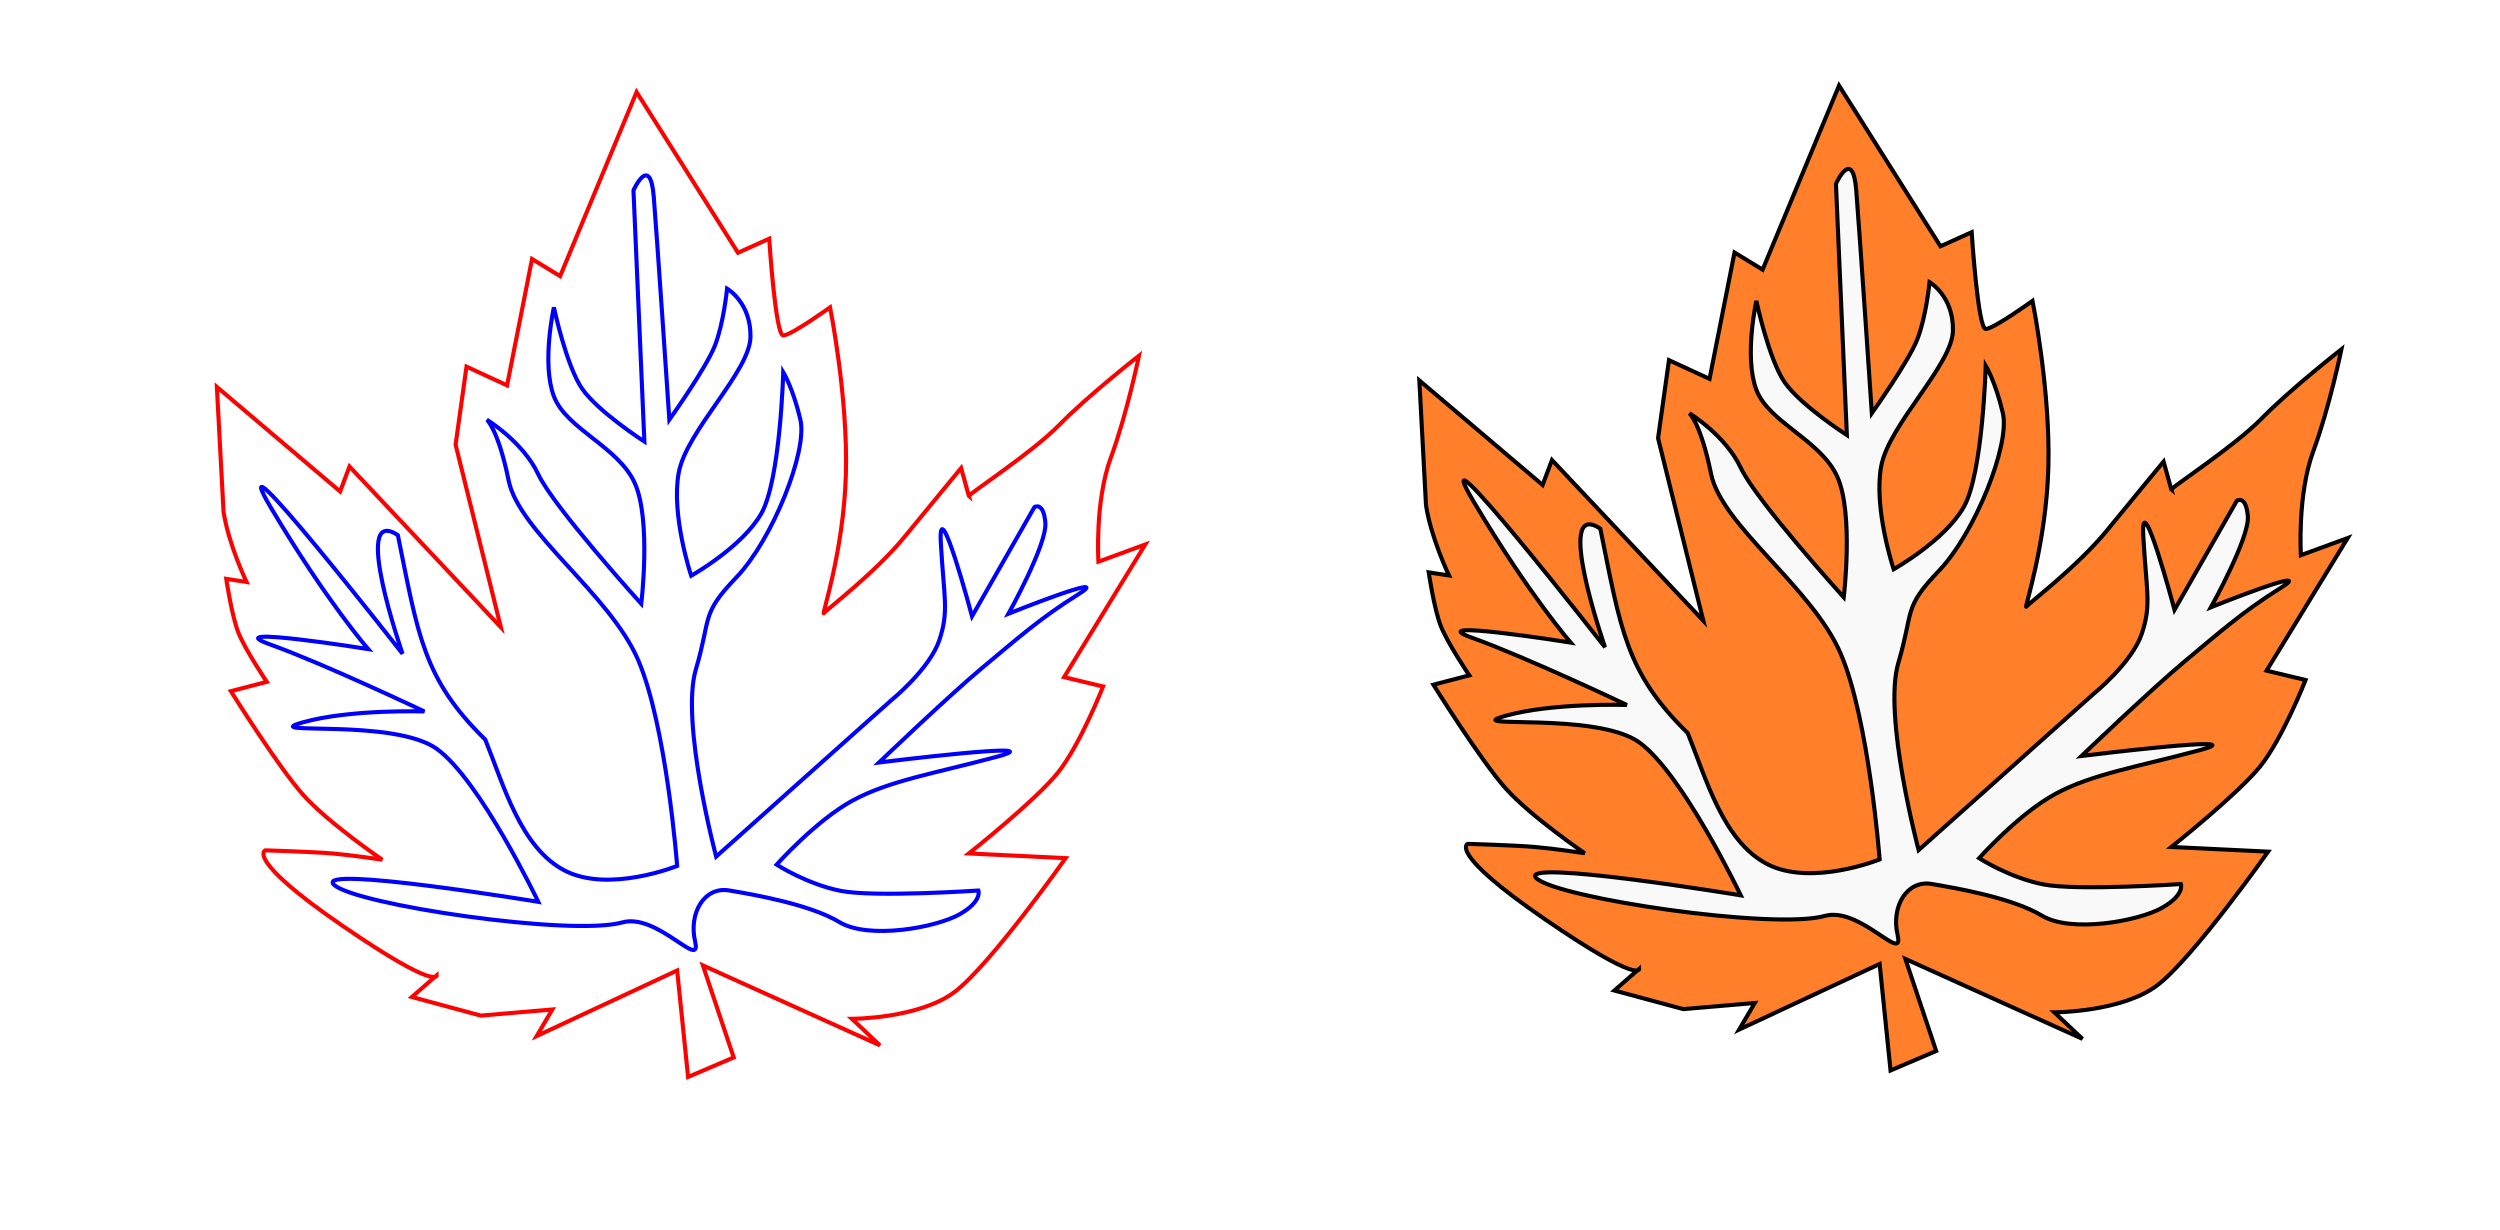
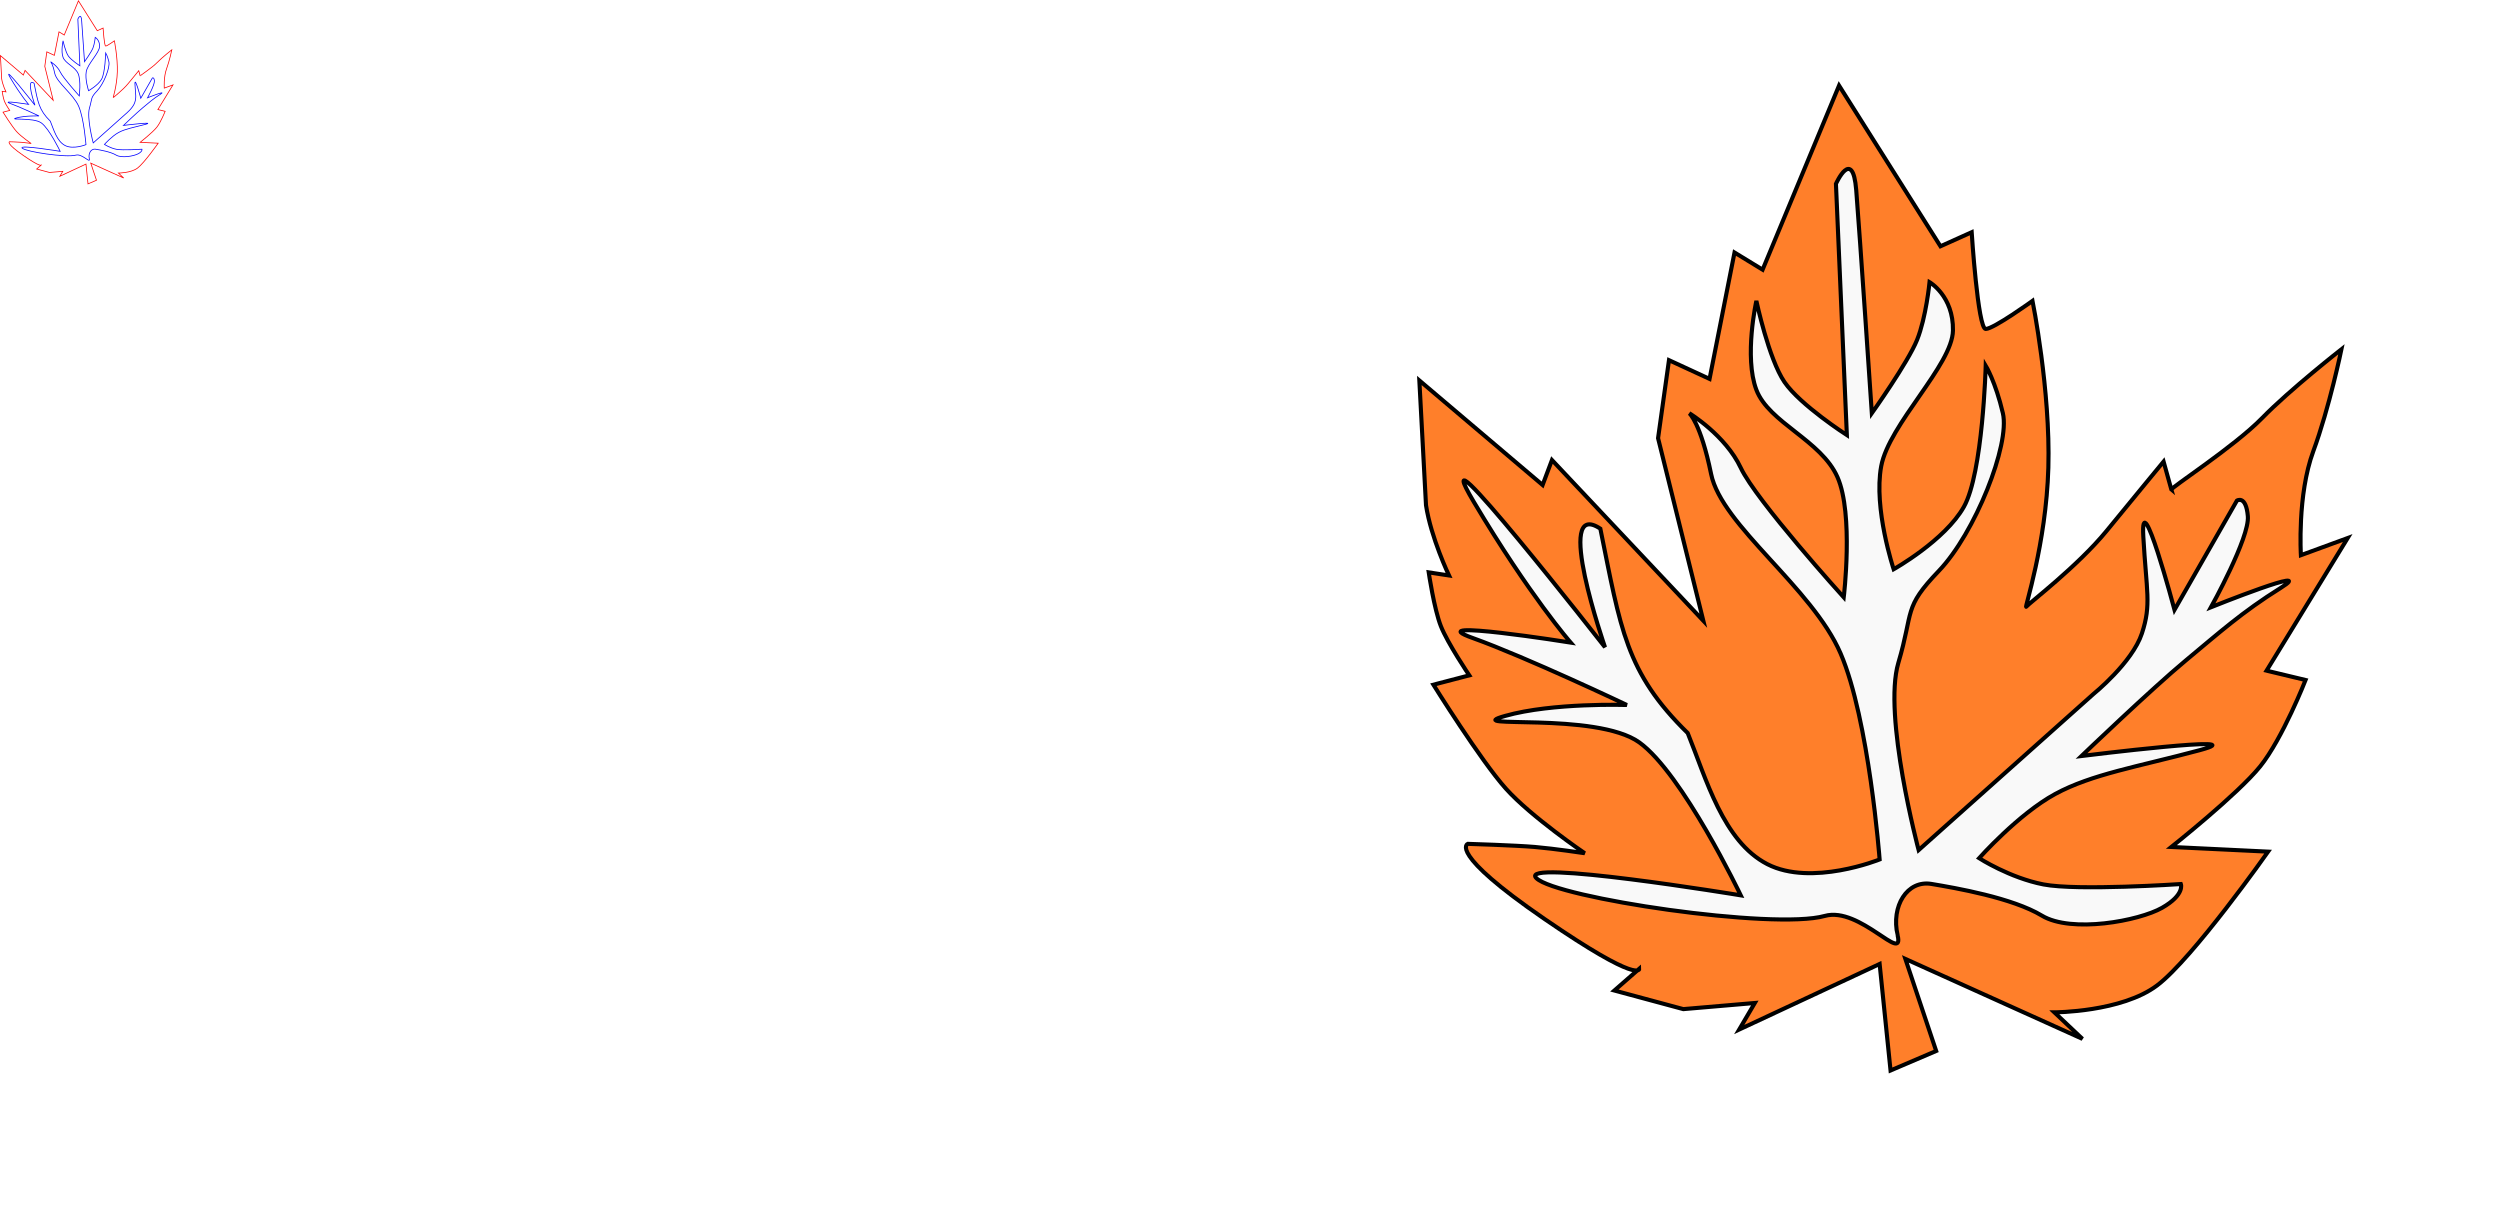
<svg xmlns="http://www.w3.org/2000/svg" width="1220mm" height="600mm" viewBox="0 0 1220 600" version="1.1" id="svg5">
  <defs id="defs2" />
  <g id="layer1">
-     <path style="fill:none;stroke:#ff0000;stroke-width:2;stroke-linecap:butt;stroke-linejoin:miter;stroke-miterlimit:4;stroke-dasharray:none;stroke-opacity:1" d="m 330.449,473.593 -68.526,31.979 7.614,-12.944 -34.884,2.99 -33.642,-9.082 12.182,-10.66 c 0,0 0.864,8.155 -46.446,-24.365 -47.309,-32.52 -37.309,-36.547 -37.309,-36.547 0,0 23.22,0.708 32.74,1.523 9.52,0.815 24.365,3.046 24.365,3.046 0,0 -26.144,-17.774 -38.454,-31.48 -12.309,-13.705 -35.403,-50.752 -35.403,-50.752 L 130.2,332.733 c 0,0 -10.563,-15.628 -13.863,-24.003 -3.299,-8.375 -5.934,-26.25 -5.934,-26.25 l 9.898,1.523 c 0,0 -8.808,-18.431 -11.219,-34.294 l -3.248,-60.882 60.151,51.014 4.568,-12.182 73.856,78.425 c 0,0 -8.271,-33.367 -11.951,-48.215 -3.68,-14.847 -10.13,-40.87 -10.13,-40.87 0,0 2.037,-14.55 2.925,-20.895 0.888,-6.345 2.405,-17.176 2.405,-17.176 l 19.797,9.137 c 0,0 4.798,-24.29 6.828,-34.569 l 5.354,-27.105 13.705,8.375 c 0,0 14.065,-33.87 20.283,-48.844 6.218,-14.974 17.026,-41.002 17.026,-41.002 l 25.586,40.545 23.905,37.88 15.228,-6.853 c 0,0 3.046,47.207 6.853,47.207 3.807,0 22.842,-13.705 22.842,-13.705 0,0 8.802,43.83 7.725,81.408 -1.077,37.578 -11.986,69.448 -10.77,67.827 1.218,-1.624 25.092,-19.757 39.165,-36.955 14.072,-17.198 27.839,-33.856 27.839,-33.856 l 3.807,13.705 c -0.826,-0.66 30.589,-20.923 44.251,-34.917 13.662,-13.994 38.742,-33.61 38.742,-33.61 0,0 -5.885,28.474 -13.753,49.793 -7.868,21.319 -6.043,50.712 -6.043,50.712 l 22.842,-8.375 c 0,0 -12.952,21.172 -19.551,31.959 -6.599,10.787 -20.042,32.761 -20.042,32.761 l 19.035,4.568 c 0,0 -11.218,28.557 -22.132,42.135 -10.913,13.578 -43.349,39.335 -43.349,39.335 l 47.207,2.284 c 0,0 -36.81,52.229 -54.196,65.3 -17.385,13.071 -50.117,13.125 -50.117,13.125 l 13.705,12.944 -86.419,-39.022 15.038,44.923 -22.271,9.518 z" id="path152596" />
-     <path style="fill:none;stroke:#0000ff;stroke-width:2;stroke-linecap:butt;stroke-linejoin:miter;stroke-miterlimit:4;stroke-dasharray:none;stroke-opacity:1" d="m 339.232,459.566 c 3.305,14.254 -18.484,-14.2 -35.542,-9.427 -25.027,7.003 -130.935,-8.748 -140.75,-18.423 -9.815,-9.676 99.744,8.375 99.744,8.375 0,0 -28.386,-59.408 -49.491,-74.618 -21.105,-15.21 -88.674,-6.377 -65.481,-12.944 23.193,-6.567 59.389,-5.33 59.389,-5.33 0,0 -48.652,-23.15 -75.379,-32.74 -26.727,-9.59 47.968,2.284 47.968,2.284 0,0 -19.988,-22.816 -47.207,-68.526 -27.219,-45.71 63.958,70.811 63.958,70.811 0,0 -25.464,-73.226 -2.284,-57.867 9.944,48.95 12.356,70.131 42.639,99.744 9.019,22.26 17.255,52.824 38.832,63.958 21.577,11.134 54.821,-2.284 54.821,-2.284 0,0 -5.188,-68.31 -19.035,-100.505 -13.847,-32.195 -58.067,-62.418 -63.197,-87.561 -5.13,-25.143 -10.66,-29.695 -10.66,-29.695 0,0 17.648,10.722 25.126,26.649 7.479,15.927 50.253,63.197 50.253,63.197 0,0 4.9,-40.552 -3.046,-58.628 -7.946,-18.076 -33.502,-26.549 -39.593,-42.639 -6.091,-16.09 2e-5,-43.4 2e-5,-43.4 0,0 6.003,28.33 13.705,39.593 7.702,11.263 30.456,25.888 30.456,25.888 L 309.13,92.891 c 0,0 8.173,-18.263 9.898,3.046 1.725,21.309 7.614,108.881 7.614,108.881 0,0 17.668,-24.829 22.081,-35.786 4.413,-10.957 6.091,-28.172 6.091,-28.172 0,0 11.722,6.747 11.421,23.604 -0.301,16.856 -31.219,45.666 -35.025,66.242 -3.805,20.576 6.091,50.253 6.091,50.253 0,0 25.004,-14.019 34.263,-30.456 9.26,-16.437 10.66,-68.907 10.66,-68.907 0,0 4.794,7.874 8.375,23.223 3.581,15.349 -13.655,58.565 -31.218,76.902 -17.563,18.337 -12.179,19.221 -19.796,44.923 -7.617,25.702 9.898,91.368 9.898,91.368 l 85.277,-76.14 c 0,0 18.968,-15.301 23.68,-29.602 4.712,-14.301 2.202,-20.303 0.685,-47.299 -1.517,-26.996 15.228,35.786 15.228,35.786 l 30.456,-53.298 c 0,0 4.424,-2.866 5.33,7.614 0.906,10.48 -17.997,44.423 -17.997,44.423 0,0 52.886,-21.215 33.986,-9.398 -18.9,11.817 -29.974,21.846 -46.353,35.432 -16.38,13.587 -50.807,46.56 -50.807,46.56 0,0 87.751,-10.896 57.567,-2.807 -30.184,8.089 -52.529,11.641 -70.419,21.358 -17.89,9.717 -37.124,31.31 -37.124,31.31 0,0 14.884,9.596 31.402,12.813 16.519,3.217 67.058,-0.185 67.058,-0.185 0,0 2.08,5.195 -9.191,11.606 -11.271,6.411 -44.222,12.508 -58.628,3.807 -14.406,-8.701 -42.075,-13.488 -53.904,-15.467 -11.829,-1.979 -19.803,10.789 -16.498,25.043 z" id="path157081" />
+     <g id="g1722" transform="matrix(0.1858527,0,0,0.1858527,-19.46119,-7.946661)">
+       <path style="fill:none;stroke:#ff0000;stroke-width:2;stroke-linecap:butt;stroke-linejoin:miter;stroke-miterlimit:4;stroke-dasharray:none;stroke-opacity:1" d="m 330.449,473.593 -68.526,31.979 7.614,-12.944 -34.884,2.99 -33.642,-9.082 12.182,-10.66 c 0,0 0.864,8.155 -46.446,-24.365 -47.309,-32.52 -37.309,-36.547 -37.309,-36.547 0,0 23.22,0.708 32.74,1.523 9.52,0.815 24.365,3.046 24.365,3.046 0,0 -26.144,-17.774 -38.454,-31.48 -12.309,-13.705 -35.403,-50.752 -35.403,-50.752 L 130.2,332.733 c 0,0 -10.563,-15.628 -13.863,-24.003 -3.299,-8.375 -5.934,-26.25 -5.934,-26.25 l 9.898,1.523 c 0,0 -8.808,-18.431 -11.219,-34.294 l -3.248,-60.882 60.151,51.014 4.568,-12.182 73.856,78.425 c 0,0 -8.271,-33.367 -11.951,-48.215 -3.68,-14.847 -10.13,-40.87 -10.13,-40.87 0,0 2.037,-14.55 2.925,-20.895 0.888,-6.345 2.405,-17.176 2.405,-17.176 l 19.797,9.137 c 0,0 4.798,-24.29 6.828,-34.569 l 5.354,-27.105 13.705,8.375 c 0,0 14.065,-33.87 20.283,-48.844 6.218,-14.974 17.026,-41.002 17.026,-41.002 l 25.586,40.545 23.905,37.88 15.228,-6.853 c 0,0 3.046,47.207 6.853,47.207 3.807,0 22.842,-13.705 22.842,-13.705 0,0 8.802,43.83 7.725,81.408 -1.077,37.578 -11.986,69.448 -10.77,67.827 1.218,-1.624 25.092,-19.757 39.165,-36.955 14.072,-17.198 27.839,-33.856 27.839,-33.856 l 3.807,13.705 c -0.826,-0.66 30.589,-20.923 44.251,-34.917 13.662,-13.994 38.742,-33.61 38.742,-33.61 0,0 -5.885,28.474 -13.753,49.793 -7.868,21.319 -6.043,50.712 -6.043,50.712 l 22.842,-8.375 c 0,0 -12.952,21.172 -19.551,31.959 -6.599,10.787 -20.042,32.761 -20.042,32.761 l 19.035,4.568 c 0,0 -11.218,28.557 -22.132,42.135 -10.913,13.578 -43.349,39.335 -43.349,39.335 l 47.207,2.284 c 0,0 -36.81,52.229 -54.196,65.3 -17.385,13.071 -50.117,13.125 -50.117,13.125 l 13.705,12.944 -86.419,-39.022 15.038,44.923 -22.271,9.518 z" id="path152596" />
+       <path style="fill:none;stroke:#0000ff;stroke-width:2;stroke-linecap:butt;stroke-linejoin:miter;stroke-miterlimit:4;stroke-dasharray:none;stroke-opacity:1" d="m 339.232,459.566 c 3.305,14.254 -18.484,-14.2 -35.542,-9.427 -25.027,7.003 -130.935,-8.748 -140.75,-18.423 -9.815,-9.676 99.744,8.375 99.744,8.375 0,0 -28.386,-59.408 -49.491,-74.618 -21.105,-15.21 -88.674,-6.377 -65.481,-12.944 23.193,-6.567 59.389,-5.33 59.389,-5.33 0,0 -48.652,-23.15 -75.379,-32.74 -26.727,-9.59 47.968,2.284 47.968,2.284 0,0 -19.988,-22.816 -47.207,-68.526 -27.219,-45.71 63.958,70.811 63.958,70.811 0,0 -25.464,-73.226 -2.284,-57.867 9.944,48.95 12.356,70.131 42.639,99.744 9.019,22.26 17.255,52.824 38.832,63.958 21.577,11.134 54.821,-2.284 54.821,-2.284 0,0 -5.188,-68.31 -19.035,-100.505 -13.847,-32.195 -58.067,-62.418 -63.197,-87.561 -5.13,-25.143 -10.66,-29.695 -10.66,-29.695 0,0 17.648,10.722 25.126,26.649 7.479,15.927 50.253,63.197 50.253,63.197 0,0 4.9,-40.552 -3.046,-58.628 -7.946,-18.076 -33.502,-26.549 -39.593,-42.639 -6.091,-16.09 2e-5,-43.4 2e-5,-43.4 0,0 6.003,28.33 13.705,39.593 7.702,11.263 30.456,25.888 30.456,25.888 L 309.13,92.891 c 0,0 8.173,-18.263 9.898,3.046 1.725,21.309 7.614,108.881 7.614,108.881 0,0 17.668,-24.829 22.081,-35.786 4.413,-10.957 6.091,-28.172 6.091,-28.172 0,0 11.722,6.747 11.421,23.604 -0.301,16.856 -31.219,45.666 -35.025,66.242 -3.805,20.576 6.091,50.253 6.091,50.253 0,0 25.004,-14.019 34.263,-30.456 9.26,-16.437 10.66,-68.907 10.66,-68.907 0,0 4.794,7.874 8.375,23.223 3.581,15.349 -13.655,58.565 -31.218,76.902 -17.563,18.337 -12.179,19.221 -19.796,44.923 -7.617,25.702 9.898,91.368 9.898,91.368 l 85.277,-76.14 c 0,0 18.968,-15.301 23.68,-29.602 4.712,-14.301 2.202,-20.303 0.685,-47.299 -1.517,-26.996 15.228,35.786 15.228,35.786 l 30.456,-53.298 c 0,0 4.424,-2.866 5.33,7.614 0.906,10.48 -17.997,44.423 -17.997,44.423 0,0 52.886,-21.215 33.986,-9.398 -18.9,11.817 -29.974,21.846 -46.353,35.432 -16.38,13.587 -50.807,46.56 -50.807,46.56 0,0 87.751,-10.896 57.567,-2.807 -30.184,8.089 -52.529,11.641 -70.419,21.358 -17.89,9.717 -37.124,31.31 -37.124,31.31 0,0 14.884,9.596 31.402,12.813 16.519,3.217 67.058,-0.185 67.058,-0.185 0,0 2.08,5.195 -9.191,11.606 -11.271,6.411 -44.222,12.508 -58.628,3.807 -14.406,-8.701 -42.075,-13.488 -53.904,-15.467 -11.829,-1.979 -19.803,10.789 -16.498,25.043 z" id="path157081" />
+     </g>
    <path style="fill:#ff7f2a;stroke:#000000;stroke-width:2;stroke-linecap:butt;stroke-linejoin:miter;stroke-miterlimit:4;stroke-dasharray:none;stroke-opacity:1" d="m 917.257,470.427 -68.526,31.979 7.614,-12.944 -34.884,2.99 -33.642,-9.082 12.182,-10.66 c 0,0 0.864,8.155 -46.446,-24.365 -47.309,-32.52 -37.309,-36.547 -37.309,-36.547 0,0 23.22,0.708 32.74,1.523 9.52,0.815 24.365,3.046 24.365,3.046 0,0 -26.144,-17.774 -38.454,-31.48 -12.309,-13.705 -35.403,-50.752 -35.403,-50.752 l 17.512,-4.568 c 0,0 -10.563,-15.628 -13.863,-24.003 -3.299,-8.375 -5.934,-26.25 -5.934,-26.25 l 9.898,1.523 c 0,0 -8.808,-18.431 -11.219,-34.294 l -3.248,-60.882 60.151,51.014 4.568,-12.182 73.856,78.425 c 0,0 -8.271,-33.367 -11.951,-48.215 -3.68,-14.847 -10.13,-40.87 -10.13,-40.87 0,0 2.037,-14.55 2.925,-20.895 0.888,-6.345 2.405,-17.176 2.405,-17.176 l 19.797,9.137 c 0,0 4.798,-24.29 6.828,-34.569 l 5.354,-27.105 13.705,8.375 c 0,0 14.065,-33.87 20.283,-48.844 6.218,-14.974 17.026,-41.002 17.026,-41.002 l 25.586,40.545 23.905,37.88 15.228,-6.853 c 0,0 3.046,47.207 6.853,47.207 3.807,0 22.842,-13.705 22.842,-13.705 0,0 8.802,43.83 7.725,81.408 -1.077,37.578 -11.986,69.448 -10.77,67.827 1.218,-1.624 25.092,-19.757 39.165,-36.955 14.072,-17.198 27.839,-33.856 27.839,-33.856 l 3.807,13.705 c -0.826,-0.66 30.589,-20.923 44.251,-34.917 13.662,-13.994 38.742,-33.61 38.742,-33.61 0,0 -5.885,28.474 -13.753,49.793 -7.868,21.319 -6.043,50.712 -6.043,50.712 l 22.842,-8.375 c 0,0 -12.952,21.172 -19.551,31.959 -6.599,10.787 -20.042,32.761 -20.042,32.761 l 19.035,4.568 c 0,0 -11.218,28.557 -22.131,42.135 -10.914,13.578 -43.349,39.335 -43.349,39.335 l 47.207,2.284 c 0,0 -36.81,52.229 -54.196,65.3 -17.385,13.071 -50.117,13.125 -50.117,13.125 l 13.705,12.944 -86.419,-39.022 15.038,44.923 -22.271,9.518 z" id="path152596-9" />
    <path style="fill:#f9f9f9;stroke:#000000;stroke-width:2;stroke-linecap:butt;stroke-linejoin:miter;stroke-miterlimit:4;stroke-dasharray:none;stroke-opacity:1" d="m 926.041,456.4 c 3.305,14.254 -18.484,-14.2 -35.542,-9.427 -25.027,7.003 -130.935,-8.748 -140.75,-18.423 -9.815,-9.676 99.744,8.375 99.744,8.375 0,0 -28.386,-59.408 -49.491,-74.618 -21.105,-15.21 -88.674,-6.377 -65.481,-12.944 23.193,-6.567 59.389,-5.33 59.389,-5.33 0,0 -48.652,-23.15 -75.379,-32.74 -26.727,-9.59 47.968,2.284 47.968,2.284 0,0 -19.988,-22.816 -47.207,-68.526 -27.219,-45.71 63.958,70.811 63.958,70.811 0,0 -25.464,-73.226 -2.284,-57.867 9.944,48.95 12.356,70.131 42.639,99.744 9.019,22.26 17.255,52.824 38.832,63.958 21.577,11.134 54.821,-2.284 54.821,-2.284 0,0 -5.188,-68.31 -19.035,-100.505 -13.847,-32.195 -58.067,-62.418 -63.197,-87.561 -5.13,-25.143 -10.66,-29.695 -10.66,-29.695 0,0 17.648,10.722 25.126,26.649 7.479,15.927 50.253,63.197 50.253,63.197 0,0 4.9,-40.552 -3.046,-58.628 -7.946,-18.076 -33.502,-26.549 -39.593,-42.639 -6.091,-16.09 2e-5,-43.4 2e-5,-43.4 0,0 6.003,28.33 13.705,39.593 7.702,11.263 30.456,25.888 30.456,25.888 L 895.938,89.726 c 0,0 8.173,-18.263 9.898,3.046 1.725,21.309 7.614,108.881 7.614,108.881 0,0 17.668,-24.829 22.081,-35.786 4.413,-10.957 6.091,-28.172 6.091,-28.172 0,0 11.722,6.747 11.421,23.604 -0.301,16.856 -31.219,45.666 -35.025,66.242 -3.805,20.576 6.091,50.253 6.091,50.253 0,0 25.004,-14.019 34.263,-30.456 9.26,-16.437 10.66,-68.907 10.66,-68.907 0,0 4.794,7.874 8.375,23.223 3.581,15.349 -13.655,58.565 -31.218,76.902 -17.563,18.337 -12.179,19.221 -19.796,44.923 -7.617,25.702 9.898,91.368 9.898,91.368 l 85.277,-76.14 c 0,0 18.968,-15.301 23.68,-29.602 4.712,-14.301 2.202,-20.303 0.685,-47.299 -1.517,-26.996 15.228,35.786 15.228,35.786 l 30.456,-53.298 c 0,0 4.424,-2.866 5.33,7.614 0.905,10.48 -17.997,44.423 -17.997,44.423 0,0 52.886,-21.215 33.986,-9.398 -18.9,11.817 -29.974,21.846 -46.353,35.432 -16.38,13.587 -50.807,46.56 -50.807,46.56 0,0 87.751,-10.896 57.567,-2.807 -30.184,8.089 -52.529,11.641 -70.419,21.358 -17.89,9.717 -37.124,31.31 -37.124,31.31 0,0 14.884,9.596 31.402,12.813 16.519,3.217 67.058,-0.185 67.058,-0.185 0,0 2.08,5.195 -9.191,11.606 -11.271,6.411 -44.222,12.508 -58.628,3.807 -14.406,-8.701 -42.075,-13.488 -53.904,-15.467 -11.829,-1.979 -19.803,10.789 -16.498,25.043 z" id="path157081-8" />
+     <text xml:space="preserve" style="font-size:2.867px;line-height:1.25;font-family:sans-serif;letter-spacing:0px;word-spacing:0px;fill:#0000ff;fill-opacity:1;stroke-width:2.15;stroke-miterlimit:4;stroke-dasharray:none" x="-199.567" y="74.724" id="text37531-6">
+       <tspan id="tspan37529-6" style="fill:#0000ff;fill-opacity:1;stroke-width:2.15;stroke-miterlimit:4;stroke-dasharray:none" x="-199.567" y="74.724">=pass2:800mm/min:40%:#0000ff=</tspan>
+     </text>
+     <text xml:space="preserve" style="font-size:2.867px;line-height:1.25;font-family:sans-serif;letter-spacing:0px;word-spacing:0px;fill:#ff0000;fill-opacity:1;stroke-width:2.15" x="-200.669" y="84.964" id="text37531-6-9">
+       <tspan id="tspan37529-6-2" style="fill:#ff0000;fill-opacity:1;stroke-width:2.15" x="-200.669" y="84.964">=pass3:800mm/min:40%:#ff0000=</tspan>
+     </text>
+     <text xml:space="preserve" style="font-size:2.867px;line-height:1.25;font-family:sans-serif;letter-spacing:0px;word-spacing:0px;fill:#00ff00;fill-opacity:1;stroke-width:2.15" x="-200.559" y="62.841" id="text37531-6-2">
+       <tspan id="tspan37529-6-1" style="fill:#00ff00;fill-opacity:1;stroke-width:2.15" x="-200.559" y="62.841">=pass1:800mm/min:20%:#00ff00=</tspan>
+     </text>
  </g>
</svg>
